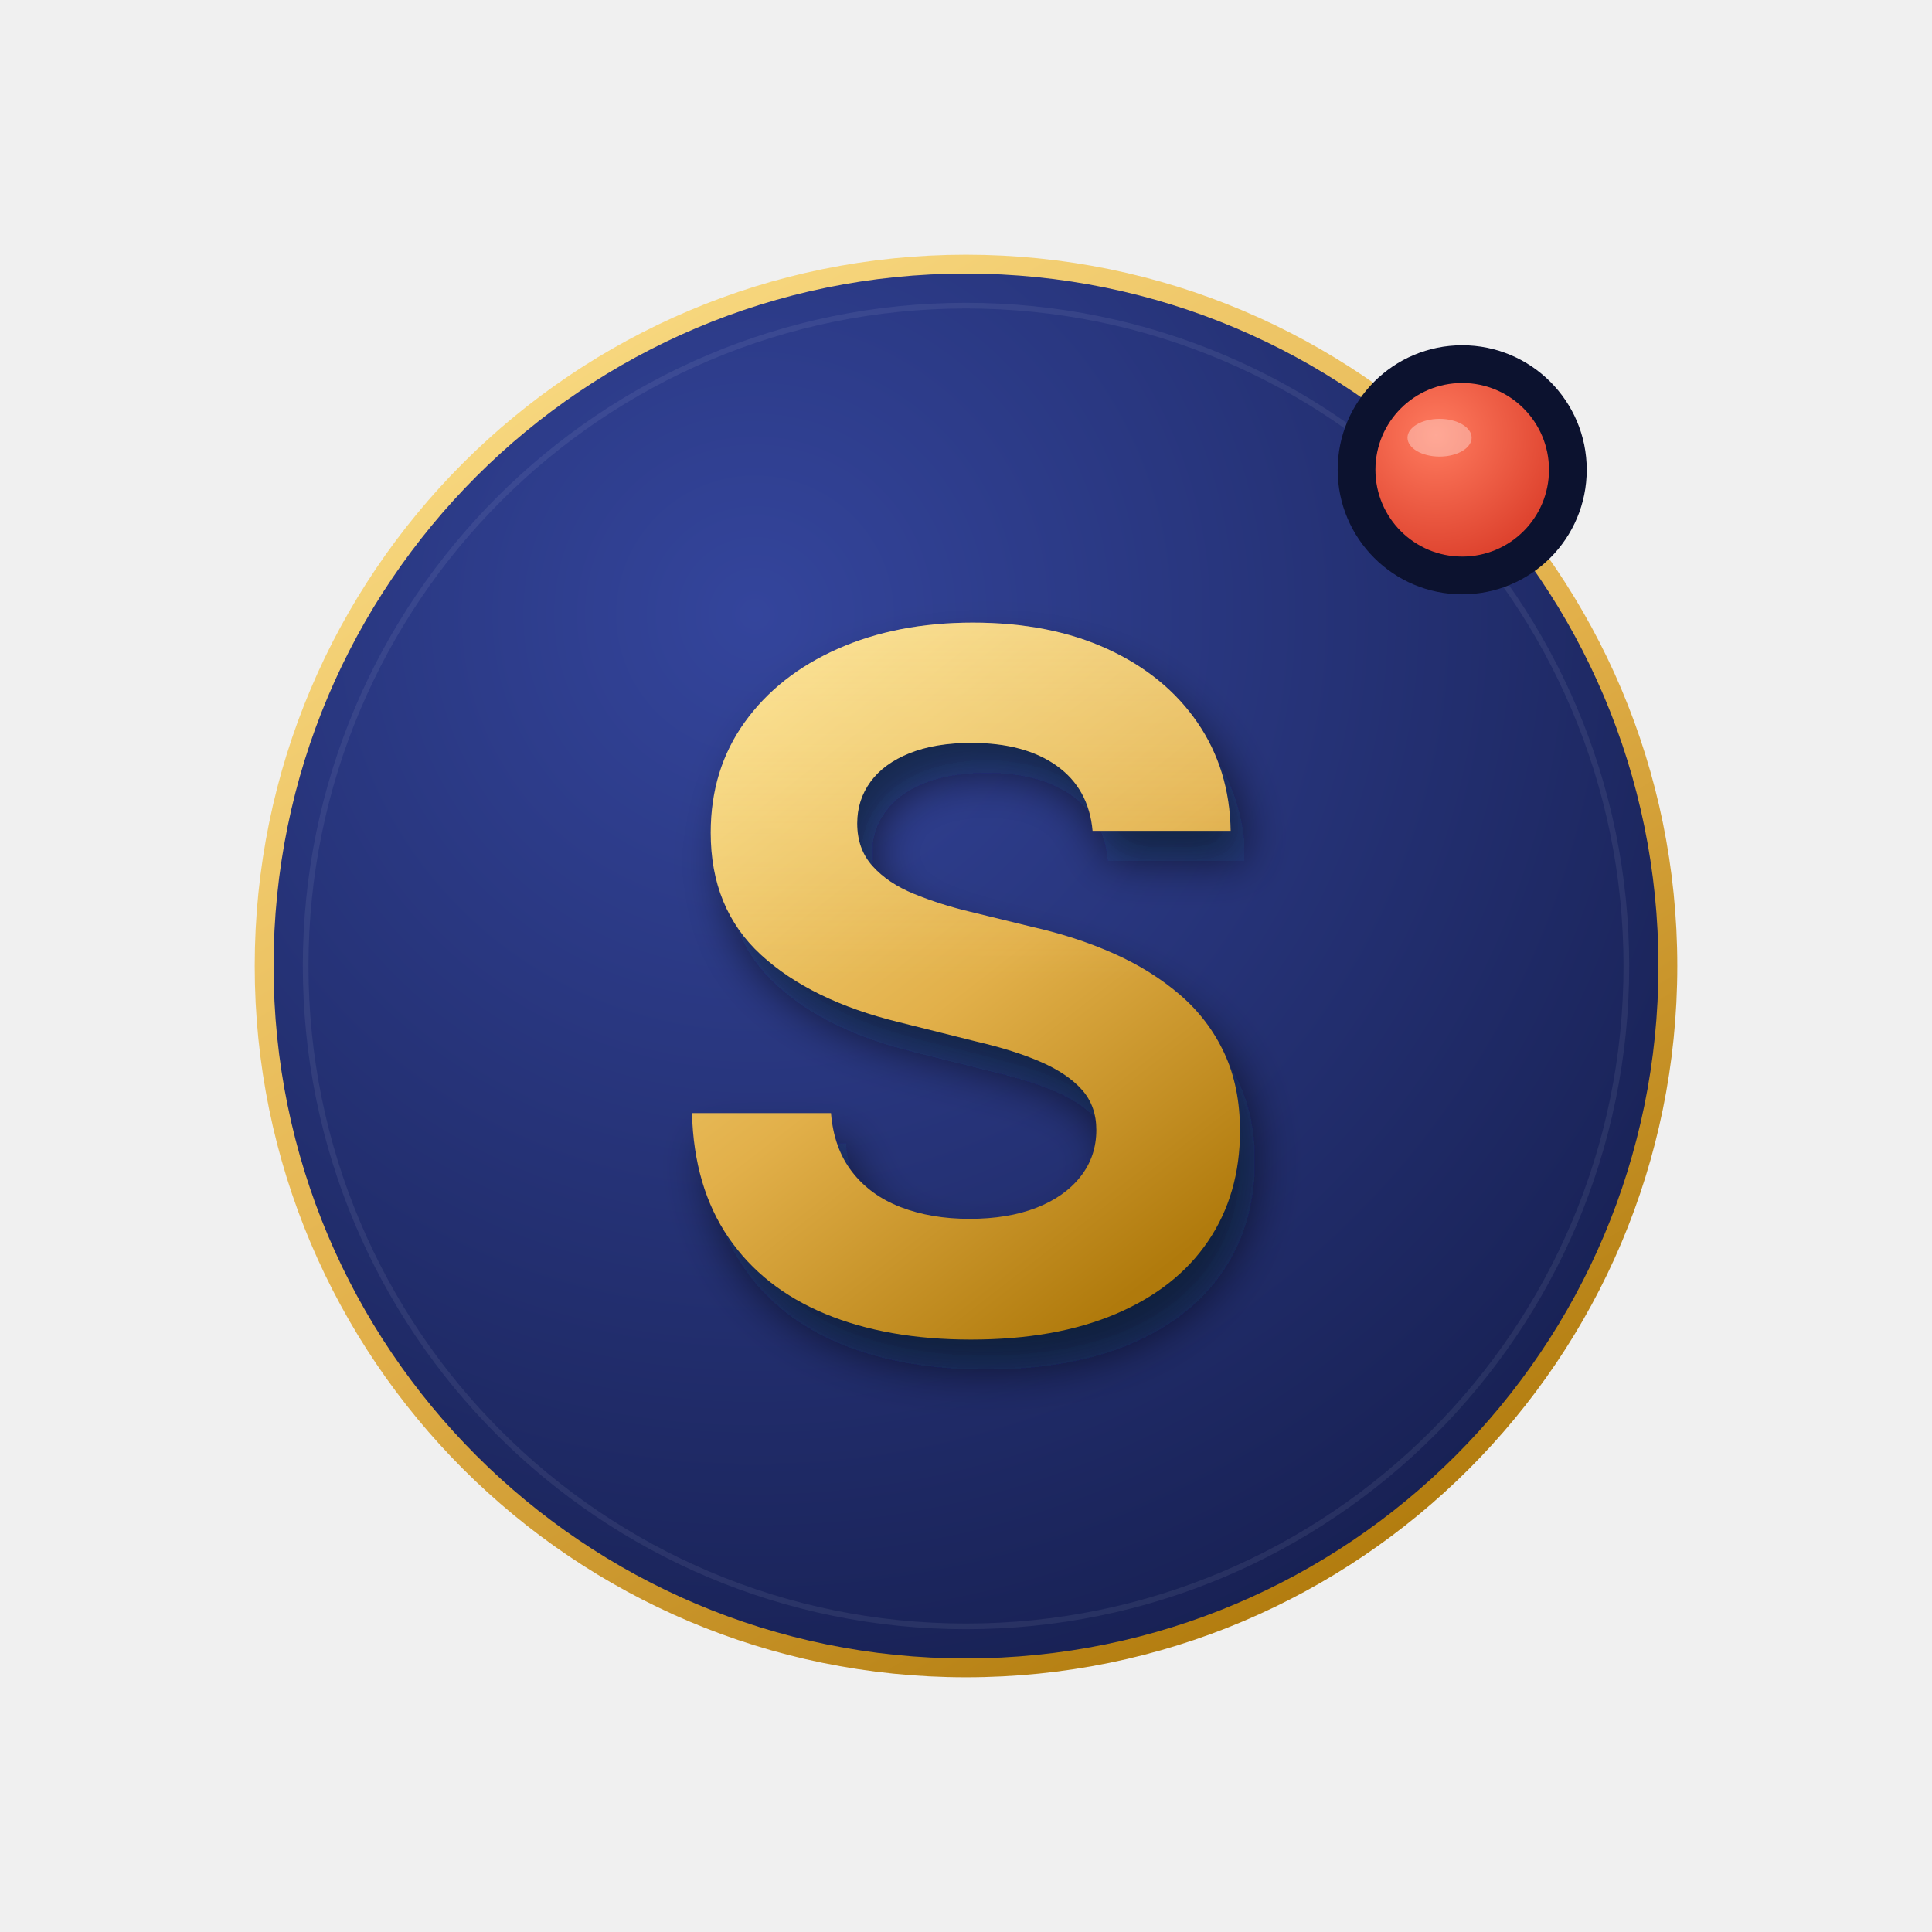
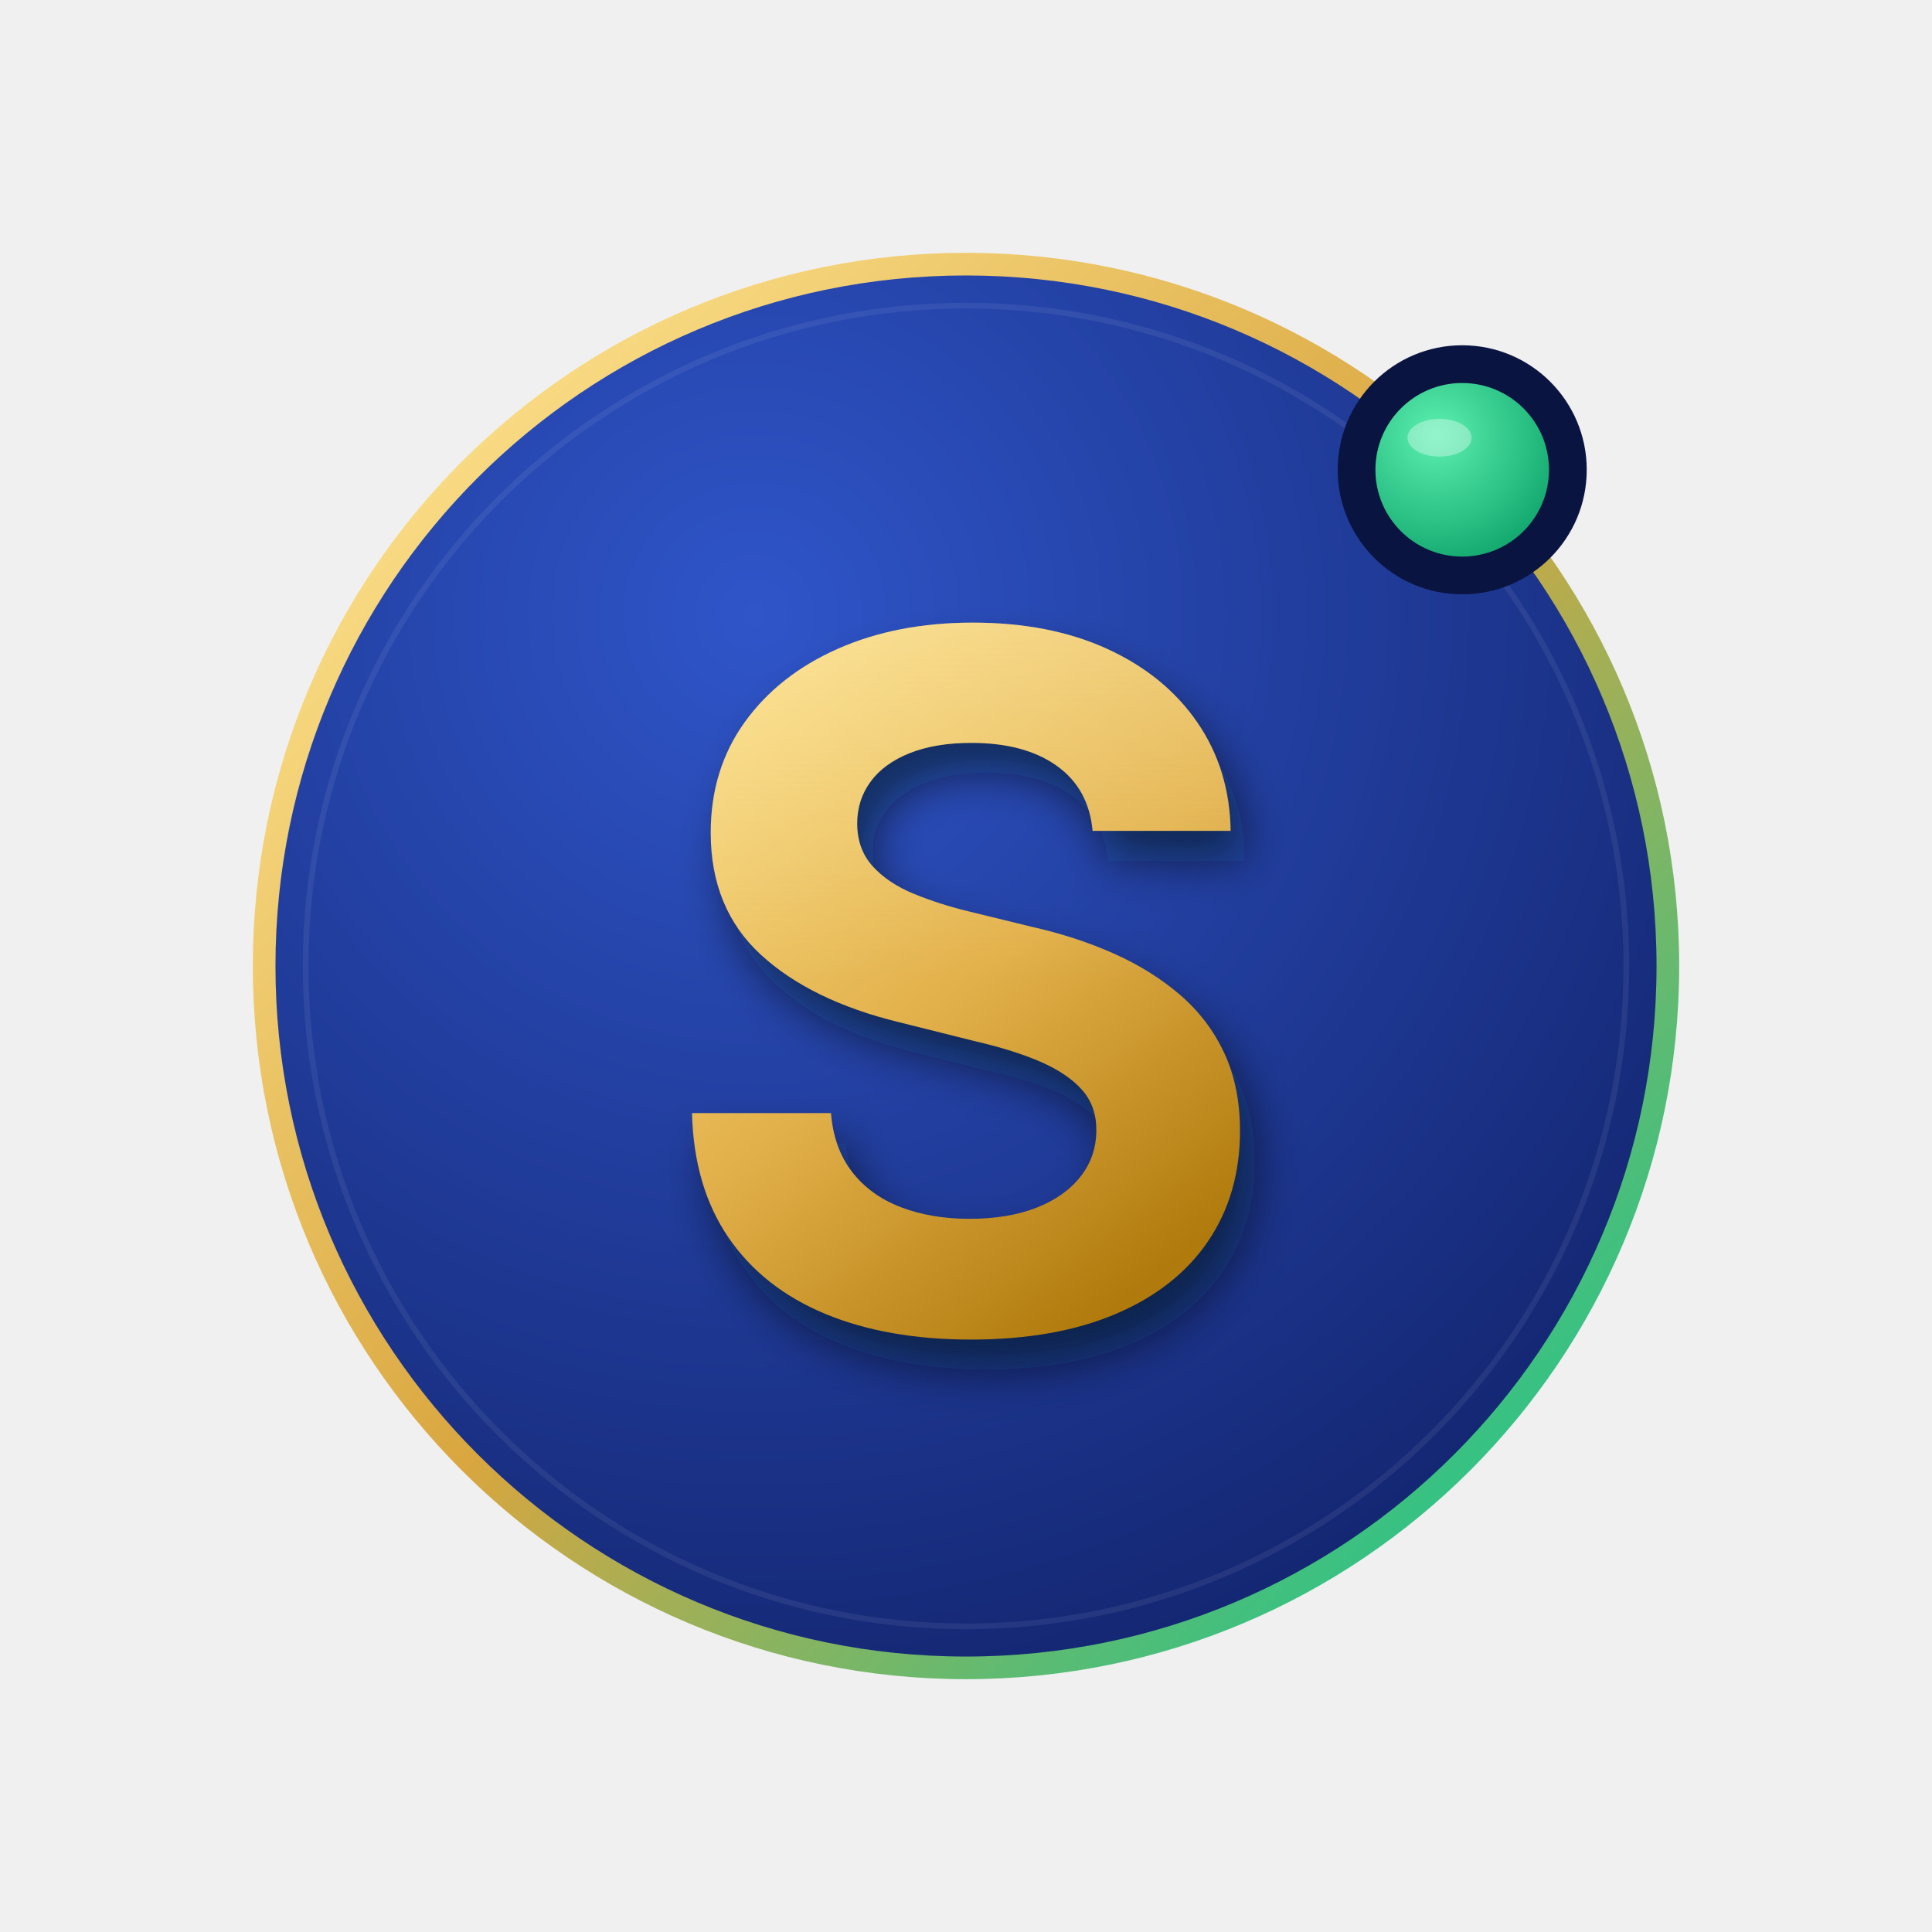
<svg xmlns="http://www.w3.org/2000/svg" viewBox="0 0 1024 1024" width="1024" height="1024">
  <defs>
    <linearGradient id="bg" x1="0" y1="0" x2="0.35" y2="1">
-       <stop offset="0" stop-color="#2C3C8A" />
-       <stop offset="1" stop-color="#0C122F" />
+       <stop offset="0" stop-color="#2447B5" />
+       <stop offset="1" stop-color="#0A1440" />
    </linearGradient>
    <radialGradient id="glow" cx="0.3" cy="0.2" r="0.7">
      <stop offset="0" stop-color="#8E9CDA" stop-opacity="0.26" />
      <stop offset="1" stop-color="#8E9CDA" stop-opacity="0" />
    </radialGradient>
    <radialGradient id="disc" cx="0.35" cy="0.25" r="0.9">
-       <stop offset="0" stop-color="#34459C" />
-       <stop offset="1" stop-color="#141C4A" />
+       <stop offset="0" stop-color="#2F55C9" />
+       <stop offset="1" stop-color="#102066" />
    </radialGradient>
    <linearGradient id="gold" x1="0.1" y1="0" x2="0.7" y2="1">
      <stop offset="0" stop-color="#FCE08A" />
      <stop offset="0.55" stop-color="#E2B04A" />
      <stop offset="1" stop-color="#B07A0C" />
    </linearGradient>
    <linearGradient id="edge" x1="0" y1="0" x2="0" y2="1">
      <stop offset="0" stop-color="#FFF4C8" stop-opacity="0.9" />
      <stop offset="0.5" stop-color="#FFF4C8" stop-opacity="0" />
    </linearGradient>
    <radialGradient id="red" cx="0.35" cy="0.3" r="0.8">
-       <stop offset="0" stop-color="#FF7B5F" />
-       <stop offset="1" stop-color="#DB3E2A" />
+       <stop offset="0" stop-color="#5CF0B0" />
+       <stop offset="1" stop-color="#0FA56B" />
    </radialGradient>
+     <linearGradient id="ring" x1="0.1" y1="0.1" x2="0.9" y2="0.9">
+       <stop offset="0" stop-color="#FCE08A" />
+       <stop offset="0.5" stop-color="#D9A63F" />
+       <stop offset="1" stop-color="#22C58B" />
+     </linearGradient>
    <filter id="soft" x="-10%" y="-10%" width="130%" height="130%">
      <feGaussianBlur stdDeviation="12" />
    </filter>
  </defs>
  <circle cx="512" cy="512" r="372" fill="url(#disc)" />
  <circle cx="512" cy="512" r="350" fill="none" stroke="#FFFFFF" stroke-opacity="0.07" stroke-width="3" />
-   <circle cx="512" cy="512" r="372" fill="none" stroke="url(#gold)" stroke-width="10" />
+   <circle cx="512" cy="512" r="372" fill="none" stroke="url(#ring)" stroke-width="12" />
  <path d="M514.604 710.0Q470.205 710.0 437.339 696.358Q404.474 682.715 386.119 655.927Q367.764 629.138 366.772 589.948H440.44Q441.928 608.551 451.602 621.077Q461.275 633.603 477.398 639.804Q493.521 646.005 513.86 646.005Q534.2 646.005 549.206 640.176Q564.213 634.347 572.646 623.681Q581.08 613.016 581.08 598.877Q581.08 586.227 573.514 577.67Q565.949 569.112 551.811 562.911Q537.672 556.71 517.333 551.997L476.654 541.828Q429.774 530.418 403.234 505.986Q376.693 481.554 376.693 441.371Q376.693 407.885 394.676 382.833Q412.659 357.781 444.037 343.89Q475.414 330 515.597 330Q556.523 330 587.033 344.014Q617.542 358.029 634.657 382.957Q651.772 407.885 652.268 440.379H579.095Q577.111 418.055 560.12 405.901Q543.129 393.747 514.852 393.747Q495.753 393.747 482.111 399.204Q468.469 404.661 461.399 414.334Q454.33 424.008 454.33 436.41Q454.33 450.052 462.516 459.106Q470.701 468.159 484.343 473.74Q497.986 479.321 513.364 483.042L546.85 491.227Q570.166 496.436 590.257 505.366Q610.349 514.295 625.479 527.317Q640.61 540.339 648.919 558.198Q657.228 576.057 657.228 599.373Q657.228 632.859 640.362 657.787Q623.495 682.715 591.497 696.358Q559.5 710.0 514.604 710.0Z" fill="#050819" fill-opacity="0.55" transform="translate(8 16)" filter="url(#soft)" />
  <path d="M514.604 710.0Q470.205 710.0 437.339 696.358Q404.474 682.715 386.119 655.927Q367.764 629.138 366.772 589.948H440.44Q441.928 608.551 451.602 621.077Q461.275 633.603 477.398 639.804Q493.521 646.005 513.86 646.005Q534.2 646.005 549.206 640.176Q564.213 634.347 572.646 623.681Q581.08 613.016 581.08 598.877Q581.08 586.227 573.514 577.67Q565.949 569.112 551.811 562.911Q537.672 556.71 517.333 551.997L476.654 541.828Q429.774 530.418 403.234 505.986Q376.693 481.554 376.693 441.371Q376.693 407.885 394.676 382.833Q412.659 357.781 444.037 343.89Q475.414 330 515.597 330Q556.523 330 587.033 344.014Q617.542 358.029 634.657 382.957Q651.772 407.885 652.268 440.379H579.095Q577.111 418.055 560.12 405.901Q543.129 393.747 514.852 393.747Q495.753 393.747 482.111 399.204Q468.469 404.661 461.399 414.334Q454.33 424.008 454.33 436.41Q454.33 450.052 462.516 459.106Q470.701 468.159 484.343 473.74Q497.986 479.321 513.364 483.042L546.85 491.227Q570.166 496.436 590.257 505.366Q610.349 514.295 625.479 527.317Q640.61 540.339 648.919 558.198Q657.228 576.057 657.228 599.373Q657.228 632.859 640.362 657.787Q623.495 682.715 591.497 696.358Q559.5 710.0 514.604 710.0Z" fill="url(#gold)" />
  <path d="M514.604 710.0Q470.205 710.0 437.339 696.358Q404.474 682.715 386.119 655.927Q367.764 629.138 366.772 589.948H440.44Q441.928 608.551 451.602 621.077Q461.275 633.603 477.398 639.804Q493.521 646.005 513.86 646.005Q534.2 646.005 549.206 640.176Q564.213 634.347 572.646 623.681Q581.08 613.016 581.08 598.877Q581.08 586.227 573.514 577.67Q565.949 569.112 551.811 562.911Q537.672 556.71 517.333 551.997L476.654 541.828Q429.774 530.418 403.234 505.986Q376.693 481.554 376.693 441.371Q376.693 407.885 394.676 382.833Q412.659 357.781 444.037 343.89Q475.414 330 515.597 330Q556.523 330 587.033 344.014Q617.542 358.029 634.657 382.957Q651.772 407.885 652.268 440.379H579.095Q577.111 418.055 560.12 405.901Q543.129 393.747 514.852 393.747Q495.753 393.747 482.111 399.204Q468.469 404.661 461.399 414.334Q454.33 424.008 454.33 436.41Q454.33 450.052 462.516 459.106Q470.701 468.159 484.343 473.74Q497.986 479.321 513.364 483.042L546.85 491.227Q570.166 496.436 590.257 505.366Q610.349 514.295 625.479 527.317Q640.61 540.339 648.919 558.198Q657.228 576.057 657.228 599.373Q657.228 632.859 640.362 657.787Q623.495 682.715 591.497 696.358Q559.5 710.0 514.604 710.0Z" fill="url(#edge)" fill-opacity="0.28" />
-   <circle cx="775" cy="249" r="66" fill="#0C122F" />
+   <circle cx="775" cy="249" r="66" fill="#0A1440" />
  <circle cx="775" cy="249" r="46" fill="url(#red)" />
  <ellipse cx="763" cy="232" rx="17" ry="10" fill="#FFFFFF" fill-opacity="0.34" />
</svg>
